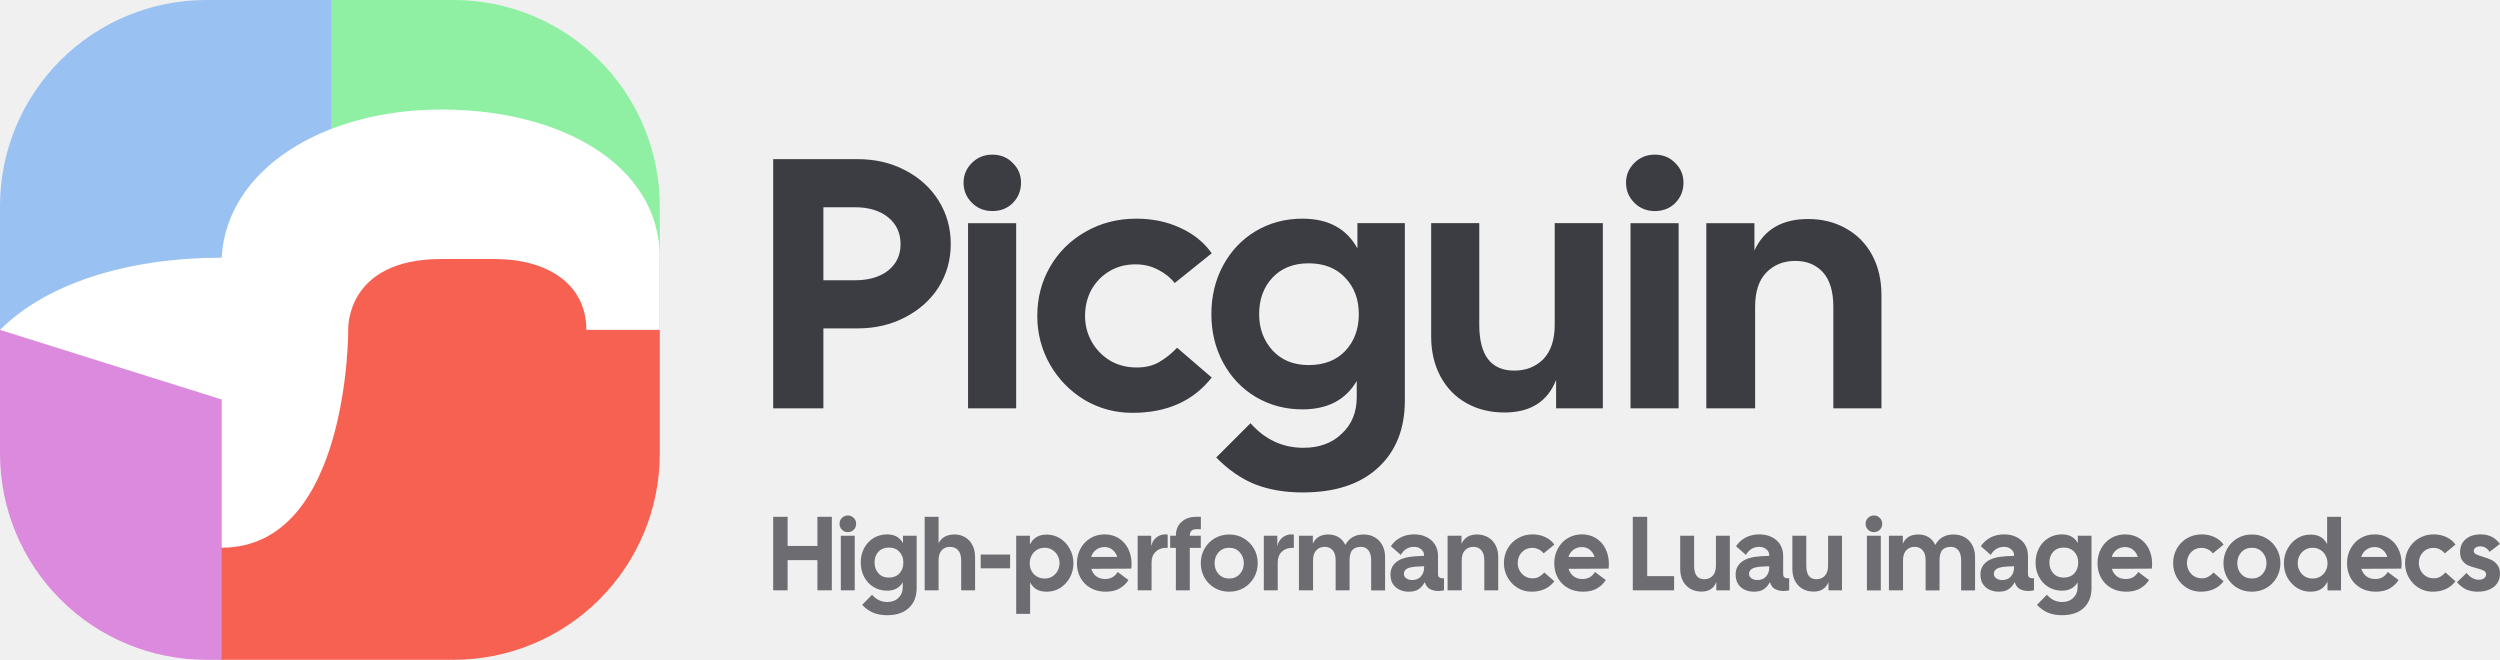
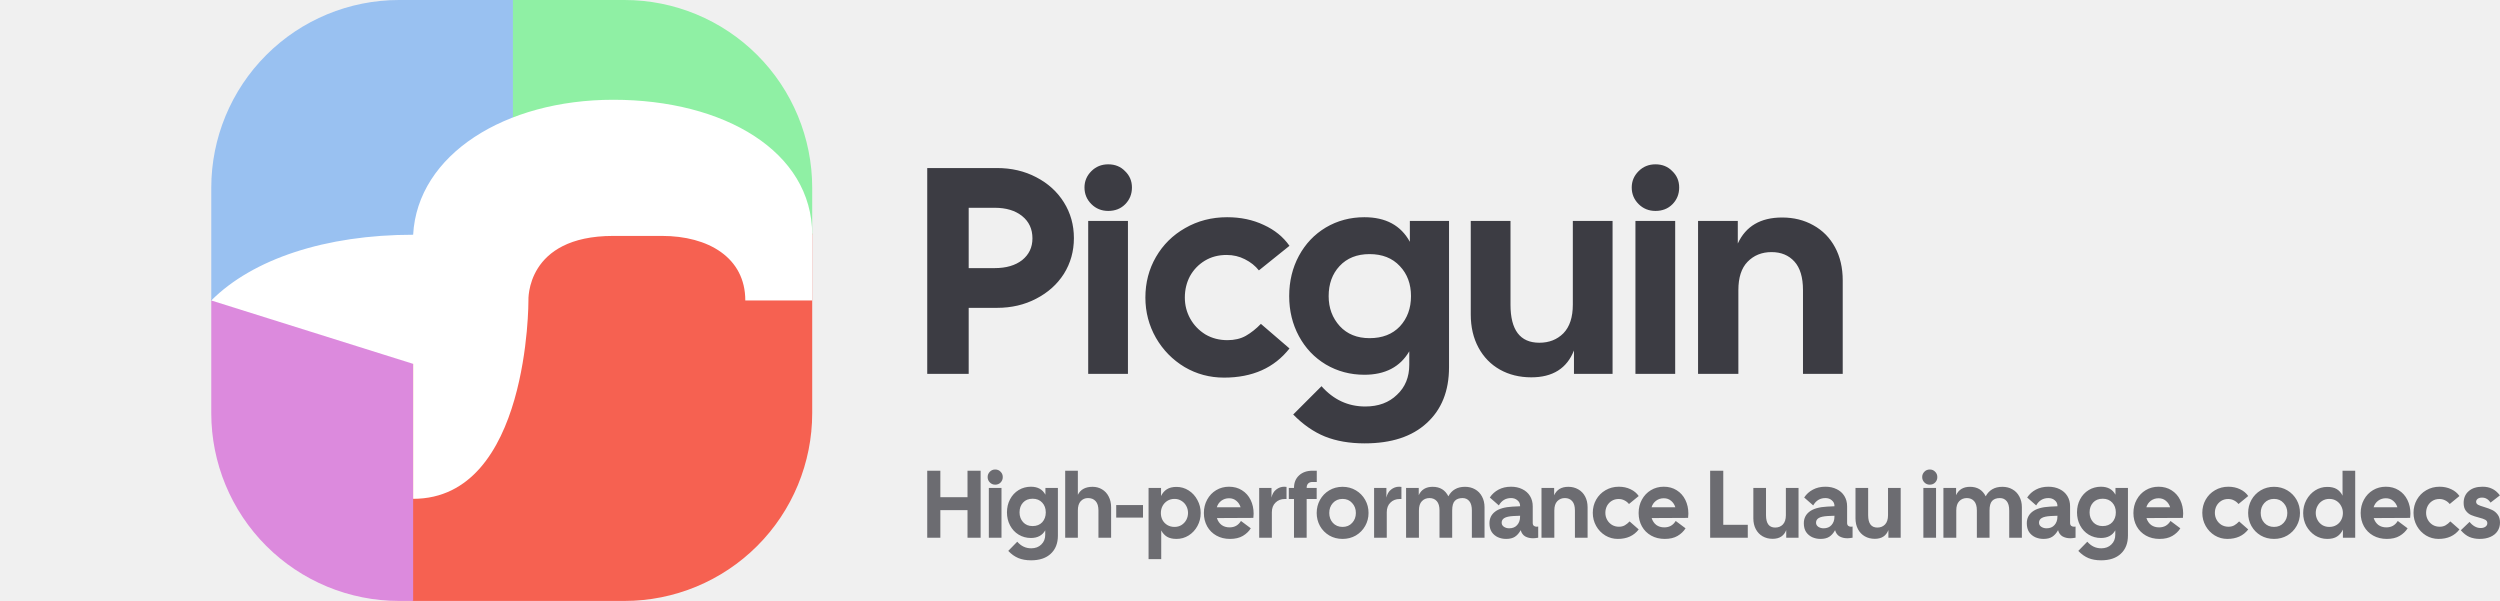
- <svg xmlns="http://www.w3.org/2000/svg" width="1940" height="512" version="1.1" viewBox="0 0 1940 512" xml:space="preserve">
-   <g id="logo" transform="scale(.25)" stroke-miterlimit="2" stroke-width="0">
+ <svg xmlns="http://www.w3.org/2000/svg" width="2130" height="512" version="1.1" viewBox="0 0 2130 512" xml:space="preserve">
+   <g id="logo" transform="matrix(.25 0 0 .25 180 0)" stroke-miterlimit="2" stroke-width="0">
    <g id="channels">
      <path d="m684 796v1252h724c169.74 0 332.53-67.428 452.55-187.45 120.02-120.02 187.45-282.81 187.45-452.55v-612z" fill="#f66151" style="paint-order:markers stroke fill" />
      <path d="m0 1020v388c0 169.74 67.428 332.53 187.45 452.55 120.02 120.02 282.81 187.45 452.55 187.45h48v-1028z" fill="#dc8add" style="paint-order:markers stroke fill" />
      <path d="m1024 0v800h1024v-160c0-169.74-67.428-332.53-187.45-452.55-120.02-120.02-282.81-187.45-452.55-187.45z" fill="#8ff0a4" style="paint-order:markers stroke fill" />
      <path d="m 0,640 v 384 H 1028 V 0 H 640 C 470.26,0 307.47,67.428 187.45,187.45 67.43,307.47 0,470.26 0,640 Z" fill="#99c1f1" style="paint-order:markers stroke fill" />
    </g>
    <path id="icon" d="m1370 340c-368.6 0-667.09 186.39-682 460-298.48 0-546.69 82.692-688 224l688 216v460c396.37 0 392.89-676 392.89-676s-10.426-220 289.11-220h166c157.58 0 284 73.647 284 220h228v-224c0-283.65-299.8-460-678-460z" fill="#fff" style="paint-order:markers stroke fill" />
  </g>
-   <path id="tagline" transform="scale(.98964 1.0105)" d="m606.28 396.88h11.297v22.358h23.378v-22.358h11.297v56.483h-11.297v-23.221h-23.378v23.221h-11.297zm53.031 14.513h10.904v41.97h-10.904zm5.491-2.746q-2.746 0-4.628-1.883t-1.883-4.55q0-2.589 1.883-4.472 1.883-1.883 4.628-1.883 2.824 0 4.628 1.883 1.883 1.804 1.883 4.472 0 2.746-1.883 4.628-1.804 1.804-4.628 1.804zm30.83 63.779q-6.197 0-10.904-1.883-4.628-1.883-8.708-6.041l7.766-7.766q4.942 5.57 12.003 5.57 5.413 0 8.708-3.216 3.373-3.138 3.373-8.237v-3.687q-3.765 6.433-12.316 6.433-5.805 0-10.591-2.824-4.707-2.824-7.374-7.766-2.667-4.942-2.667-10.983 0-6.119 2.667-11.061t7.374-7.766q4.785-2.824 10.591-2.824 8.786 0 12.473 6.747v-5.727h10.747v40.166q0 9.728-6.119 15.298-6.041 5.57-17.023 5.57zm1.334-28.869q5.256 0 8.316-3.216 3.059-3.295 3.059-8.316t-3.059-8.237q-3.059-3.295-8.316-3.295-5.178 0-8.237 3.295-2.981 3.216-2.981 8.237 0 4.864 3.059 8.237 3.059 3.295 8.159 3.295zm28.085-46.677h10.904v20.318q3.452-6.747 12.63-6.747 4.55 0 8.159 2.118 3.687 2.118 5.727 6.041 2.118 3.922 2.118 9.1v25.653h-10.904v-22.985q0-5.256-2.432-7.845-2.353-2.589-6.59-2.589-3.765 0-6.276 2.667-2.432 2.589-2.432 7.766v22.985h-10.904zm43.931 28.948h23.064v10.591h-23.064zm27.849-14.435h10.747v6.825q1.804-3.687 4.942-5.648 3.216-2.04 8.394-2.04 5.648 0 10.434 2.981 4.785 2.981 7.531 8.08 2.824 5.021 2.824 10.983t-2.824 10.983q-2.746 4.942-7.531 7.923-4.785 2.903-10.434 2.903-5.021 0-8.159-1.804-3.138-1.883-5.021-5.335v24.162h-10.904zm22.358 32.87q3.373 0 5.962-1.569 2.667-1.647 4.158-4.315 1.49-2.746 1.49-5.884 0-3.216-1.49-5.884-1.49-2.746-4.158-4.315-2.589-1.647-5.962-1.647-3.53 0-6.197 1.647-2.667 1.647-4.158 4.393-1.412 2.667-1.412 5.884t1.412 5.884q1.49 2.667 4.158 4.236 2.667 1.569 6.197 1.569zm47.775 10.12q-6.668 0-11.767-2.824t-7.923-7.766q-2.824-5.021-2.824-11.218 0-6.276 2.824-11.297 2.824-5.099 7.766-8.002 4.942-2.903 11.061-2.903 6.354 0 11.14 2.981 4.864 2.981 7.453 8.159t2.589 11.532q0 1.804-0.235 3.609l-31.38 0.157q1.255 3.765 4.001 5.805 2.824 2.04 6.904 2.04 3.216 0 5.648-1.334t4.158-4.079l8.473 6.197q-2.432 3.844-6.904 6.433-4.393 2.51-10.983 2.51zm9.1-26.673q-1.02-3.295-3.609-5.413-2.589-2.197-6.354-2.197-3.765 0-6.668 2.118-2.824 2.118-3.844 5.491zm16.004-16.317h10.591v8.159q0.941-4.393 4.001-6.747 3.138-2.432 6.982-2.432 0.706 0 1.961 0.157v10.198h-1.49q-4.864 0-8.002 3.059-3.138 2.981-3.138 8.159v21.417h-10.904zm29.967 0q0-6.59 4.315-10.512 4.393-4.001 11.61-4.001h3.687v9.492h-3.687q-2.432 0-3.766 1.334-1.255 1.255-1.255 3.687h8.629v9.335h-8.629v32.635h-10.904v-32.635h-4.472v-9.335zm41.813 42.99q-6.354 0-11.454-2.903-5.099-2.981-8.002-8.002-2.824-5.021-2.824-10.983t2.824-10.983q2.903-5.099 8.002-8.08 5.099-2.981 11.454-2.981 6.354 0 11.454 2.981 5.099 2.981 8.002 8.002 2.903 5.021 2.903 11.061 0 5.962-2.903 10.983-2.903 5.021-8.002 8.002-5.099 2.903-11.454 2.903zm0-10.12q5.099 0 8.237-3.373 3.216-3.373 3.216-8.394 0-5.021-3.216-8.394-3.138-3.452-8.237-3.452-5.099 0-8.316 3.452-3.138 3.373-3.138 8.394 0 5.021 3.138 8.394 3.216 3.373 8.316 3.373zm27.143-32.87h10.591v8.159q0.941-4.393 4.001-6.747 3.138-2.432 6.982-2.432 0.706 0 1.961 0.157v10.198h-1.491q-4.864 0-8.002 3.059-3.138 2.981-3.138 8.159v21.417h-10.904zm27.535 0h10.904v6.119q3.295-7.06 12.003-7.06 9.414 0 13.493 8.002 2.196-4.001 5.727-5.962 3.53-2.04 8.629-2.04 4.864 0 8.629 2.118 3.844 2.118 5.962 6.041 2.197 3.922 2.197 9.1v25.653h-10.904v-22.985q0-5.256-2.197-7.845t-5.805-2.589q-4.393 0-6.668 2.353-2.275 2.353-2.275 8.08v22.985h-10.904v-22.985q0-5.256-2.353-7.845-2.353-2.589-6.276-2.589-4.001 0-6.59 2.667-2.51 2.589-2.51 7.766v22.985h-11.061zm86.137 42.99q-3.765 0-7.06-1.412-3.295-1.49-5.335-4.393-1.961-2.981-1.961-7.374 0-6.197 4.864-9.806 4.864-3.687 14.984-4.236l6.511-0.314v-0.471q0-2.746-2.275-4.55-2.197-1.883-5.492-1.883-6.904 0-10.512 6.197l-7.766-6.668q2.903-4.315 7.531-6.668 4.628-2.432 10.747-2.432 5.413 0 9.649 2.04 4.315 2.04 6.668 5.805t2.353 8.629v14.042q0 1.726 1.02 2.51 1.02 0.706 2.432 0.706 0.471 0 1.255-0.157v9.414q-2.824 0.471-4.472 0.471-3.844 0-6.747-1.569-2.824-1.647-3.844-5.256-2.118 3.765-5.021 5.57-2.824 1.804-7.531 1.804zm2.589-8.943q4.472 0 6.904-2.746 2.51-2.746 2.51-6.982v-0.863l-5.727 0.235q-5.491 0.314-7.845 1.726-2.275 1.334-2.275 3.922 0 2.118 1.961 3.452 2.04 1.255 4.472 1.255zm27.849-34.047h10.904v6.197q3.295-7.139 12.16-7.139 4.785 0 8.551 2.118 3.844 2.118 5.962 6.041t2.118 9.1v25.653h-10.904v-22.985q0-5.256-2.353-7.845-2.353-2.589-6.276-2.589-4.001 0-6.59 2.667-2.51 2.589-2.51 7.766v22.985h-11.061zm65.74 42.99q-5.884 0-10.826-2.903-4.942-2.981-7.845-8.002-2.903-5.099-2.903-11.061 0-6.119 2.903-11.14 2.903-5.021 8.002-7.923 5.178-2.981 11.532-2.981 5.57 0 10.042 2.118 4.472 2.04 7.06 5.727l-8.394 6.747q-1.49-1.883-3.844-3.059-2.275-1.177-5.021-1.177-3.373 0-5.962 1.569-2.589 1.569-4.079 4.236-1.412 2.667-1.412 5.884 0 3.138 1.49 5.805 1.491 2.667 4.158 4.315 2.667 1.569 6.041 1.569 2.903 0 5.021-1.177 2.197-1.255 4.158-3.295l7.845 6.747q-6.276 8.002-17.965 8.002zm40.401 0q-6.668 0-11.767-2.824-5.099-2.824-7.923-7.766-2.824-5.021-2.824-11.218 0-6.276 2.824-11.297 2.824-5.099 7.766-8.002 4.942-2.903 11.061-2.903 6.354 0 11.14 2.981 4.864 2.981 7.453 8.159t2.589 11.532q0 1.804-0.235 3.609l-31.38 0.157q1.255 3.765 4.001 5.805 2.824 2.04 6.904 2.04 3.216 0 5.648-1.334 2.432-1.334 4.158-4.079l8.473 6.197q-2.432 3.844-6.904 6.433-4.393 2.51-10.983 2.51zm9.1-26.673q-1.02-3.295-3.609-5.413-2.589-2.197-6.354-2.197-3.765 0-6.668 2.118-2.824 2.118-3.844 5.491zm29.968-30.83h11.297v45.579h21.103v10.904h-32.399zm53.816 57.425q-4.864 0-8.629-2.118-3.766-2.118-5.884-6.041t-2.118-9.1v-25.653h10.904v22.985q0 10.434 7.923 10.434 4.001 0 6.59-2.589 2.589-2.667 2.589-7.845v-22.985h10.904v41.97h-10.591v-6.433q-2.903 7.374-11.689 7.374zm41.186 0.078q-3.766 0-7.06-1.412-3.295-1.49-5.335-4.393-1.961-2.981-1.961-7.374 0-6.197 4.864-9.806 4.864-3.687 14.984-4.236l6.511-0.314v-0.471q0-2.746-2.275-4.55-2.196-1.883-5.491-1.883-6.904 0-10.512 6.197l-7.766-6.668q2.903-4.315 7.531-6.668 4.628-2.432 10.748-2.432 5.413 0 9.649 2.04 4.315 2.04 6.668 5.805 2.353 3.765 2.353 8.629v14.042q0 1.726 1.02 2.51 1.02 0.706 2.432 0.706 0.471 0 1.255-0.157v9.414q-2.824 0.471-4.471 0.471-3.844 0-6.747-1.569-2.824-1.647-3.844-5.256-2.118 3.765-5.021 5.57-2.824 1.804-7.531 1.804zm2.589-8.943q4.472 0 6.904-2.746 2.51-2.746 2.51-6.982v-0.863l-5.727 0.235q-5.491 0.314-7.845 1.726-2.275 1.334-2.275 3.922 0 2.118 1.961 3.452 2.04 1.255 4.472 1.255zm44.167 8.865q-4.864 0-8.629-2.118-3.766-2.118-5.884-6.041t-2.118-9.1v-25.653h10.904v22.985q0 10.434 7.923 10.434 4.001 0 6.59-2.589 2.589-2.667 2.589-7.845v-22.985h10.904v41.97h-10.591v-6.433q-2.903 7.374-11.689 7.374zm41.813-42.911h10.904v41.97h-10.904zm5.492-2.746q-2.746 0-4.628-1.883t-1.883-4.55q0-2.589 1.883-4.472 1.883-1.883 4.628-1.883 2.824 0 4.628 1.883 1.883 1.804 1.883 4.472 0 2.746-1.883 4.628-1.804 1.804-4.628 1.804zm11.767 2.746h10.904v6.119q3.295-7.06 12.003-7.06 9.414 0 13.493 8.002 2.197-4.001 5.727-5.962 3.53-2.04 8.629-2.04 4.864 0 8.629 2.118 3.844 2.118 5.962 6.041 2.197 3.922 2.197 9.1v25.653h-10.904v-22.985q0-5.256-2.196-7.845-2.197-2.589-5.805-2.589-4.393 0-6.668 2.353t-2.275 8.08v22.985h-10.904v-22.985q0-5.256-2.353-7.845-2.353-2.589-6.276-2.589-4.001 0-6.59 2.667-2.51 2.589-2.51 7.766v22.985h-11.061zm86.137 42.99q-3.765 0-7.06-1.412-3.295-1.49-5.335-4.393-1.961-2.981-1.961-7.374 0-6.197 4.864-9.806 4.864-3.687 14.984-4.236l6.511-0.314v-0.471q0-2.746-2.275-4.55-2.197-1.883-5.492-1.883-6.904 0-10.512 6.197l-7.766-6.668q2.903-4.315 7.531-6.668 4.628-2.432 10.747-2.432 5.413 0 9.649 2.04 4.315 2.04 6.668 5.805t2.353 8.629v14.042q0 1.726 1.02 2.51 1.02 0.706 2.432 0.706 0.471 0 1.255-0.157v9.414q-2.824 0.471-4.472 0.471-3.844 0-6.747-1.569-2.824-1.647-3.844-5.256-2.118 3.765-5.021 5.57-2.824 1.804-7.531 1.804zm2.589-8.943q4.472 0 6.904-2.746 2.51-2.746 2.51-6.982v-0.863l-5.727 0.235q-5.491 0.314-7.845 1.726-2.275 1.334-2.275 3.922 0 2.118 1.961 3.452 2.04 1.255 4.472 1.255zm46.991 26.986q-6.197 0-10.904-1.883-4.628-1.883-8.708-6.041l7.766-7.766q4.942 5.57 12.003 5.57 5.413 0 8.708-3.216 3.373-3.138 3.373-8.237v-3.687q-3.766 6.433-12.316 6.433-5.805 0-10.591-2.824-4.707-2.824-7.374-7.766-2.667-4.942-2.667-10.983 0-6.119 2.667-11.061 2.667-4.942 7.374-7.766 4.785-2.824 10.591-2.824 8.786 0 12.473 6.747v-5.727h10.748v40.166q0 9.728-6.119 15.298-6.041 5.57-17.023 5.57zm1.334-28.869q5.256 0 8.316-3.216 3.059-3.295 3.059-8.316t-3.059-8.237q-3.059-3.295-8.316-3.295-5.178 0-8.237 3.295-2.981 3.216-2.981 8.237 0 4.864 3.059 8.237 3.059 3.295 8.159 3.295zm49.03 10.826q-6.668 0-11.767-2.824-5.099-2.824-7.923-7.766-2.824-5.021-2.824-11.218 0-6.276 2.824-11.297 2.824-5.099 7.766-8.002 4.942-2.903 11.061-2.903 6.354 0 11.14 2.981 4.864 2.981 7.453 8.159t2.589 11.532q0 1.804-0.235 3.609l-31.38 0.157q1.255 3.765 4.001 5.805 2.824 2.04 6.904 2.04 3.216 0 5.648-1.334t4.158-4.079l8.473 6.197q-2.432 3.844-6.904 6.433-4.393 2.51-10.983 2.51zm9.1-26.673q-1.02-3.295-3.609-5.413-2.589-2.197-6.354-2.197-3.765 0-6.668 2.118-2.824 2.118-3.844 5.491zm49.266 26.673q-5.884 0-10.826-2.903-4.942-2.981-7.845-8.002-2.903-5.099-2.903-11.061 0-6.119 2.903-11.14 2.903-5.021 8.002-7.923 5.178-2.981 11.532-2.981 5.57 0 10.042 2.118 4.472 2.04 7.06 5.727l-8.394 6.747q-1.49-1.883-3.844-3.059-2.275-1.177-5.021-1.177-3.373 0-5.962 1.569-2.589 1.569-4.079 4.236-1.412 2.667-1.412 5.884 0 3.138 1.49 5.805 1.491 2.667 4.158 4.315 2.667 1.569 6.041 1.569 2.903 0 5.021-1.177 2.197-1.255 4.158-3.295l7.845 6.747q-6.276 8.002-17.965 8.002zm40.166 0q-6.354 0-11.454-2.903-5.099-2.981-8.002-8.002-2.824-5.021-2.824-10.983t2.824-10.983q2.903-5.099 8.002-8.08 5.099-2.981 11.454-2.981 6.354 0 11.454 2.981 5.099 2.981 8.002 8.002 2.903 5.021 2.903 11.061 0 5.962-2.903 10.983-2.903 5.021-8.002 8.002-5.099 2.903-11.454 2.903zm0-10.12q5.099 0 8.237-3.373 3.216-3.373 3.216-8.394 0-5.021-3.216-8.394-3.138-3.452-8.237-3.452t-8.316 3.452q-3.138 3.373-3.138 8.394 0 5.021 3.138 8.394 3.216 3.373 8.316 3.373zm45.814 10.12q-5.648 0-10.434-2.903-4.707-2.981-7.531-7.923-2.746-5.021-2.746-10.983t2.746-10.983q2.824-5.099 7.531-8.08 4.785-2.981 10.434-2.981 5.099 0 8.237 1.883 3.138 1.883 4.942 5.491v-21.024h10.904v56.483h-10.591v-6.825q-1.804 3.765-5.021 5.805-3.138 2.04-8.472 2.04zm1.726-10.12q3.53 0 6.197-1.569 2.667-1.569 4.079-4.236 1.491-2.667 1.491-5.884t-1.491-5.884q-1.412-2.746-4.079-4.393-2.667-1.647-6.197-1.647-3.373 0-6.04 1.647-2.589 1.569-4.079 4.315-1.491 2.667-1.491 5.884 0 3.138 1.491 5.884 1.49 2.667 4.079 4.315 2.667 1.569 6.04 1.569zm49.58 10.12q-6.668 0-11.767-2.824t-7.923-7.766q-2.824-5.021-2.824-11.218 0-6.276 2.824-11.297 2.824-5.099 7.766-8.002 4.942-2.903 11.061-2.903 6.354 0 11.14 2.981 4.864 2.981 7.453 8.159 2.589 5.178 2.589 11.532 0 1.804-0.235 3.609l-31.38 0.157q1.255 3.765 4.001 5.805 2.824 2.04 6.904 2.04 3.216 0 5.648-1.334t4.158-4.079l8.472 6.197q-2.432 3.844-6.904 6.433-4.393 2.51-10.983 2.51zm9.1-26.673q-1.02-3.295-3.609-5.413-2.589-2.197-6.354-2.197-3.766 0-6.668 2.118-2.824 2.118-3.844 5.491zm35.459 26.673q-5.884 0-10.826-2.903-4.942-2.981-7.845-8.002-2.903-5.099-2.903-11.061 0-6.119 2.903-11.14 2.903-5.021 8.002-7.923 5.178-2.981 11.532-2.981 5.57 0 10.041 2.118 4.472 2.04 7.06 5.727l-8.394 6.747q-1.49-1.883-3.844-3.059-2.275-1.177-5.021-1.177-3.373 0-5.962 1.569-2.589 1.569-4.079 4.236-1.412 2.667-1.412 5.884 0 3.138 1.49 5.805 1.49 2.667 4.158 4.315 2.667 1.569 6.04 1.569 2.903 0 5.021-1.177 2.196-1.255 4.158-3.295l7.845 6.747q-6.276 8.002-17.965 8.002zm35.38 0q-4.864 0-8.865-1.647-3.922-1.726-7.374-5.648l7.531-7.06q2.04 2.51 4.471 3.844 2.432 1.334 5.021 1.334t4.158-1.098q1.647-1.177 1.647-2.981 0-1.961-1.804-2.903-1.726-0.941-5.57-1.883-4.001-1.02-6.668-2.118-2.589-1.177-4.471-3.609-1.883-2.432-1.883-6.59 0-6.197 4.315-9.885 4.315-3.765 11.924-3.765 4.785 0 8.316 1.726 3.609 1.647 6.668 5.57l-8.08 6.119q-1.49-2.275-3.295-3.216-1.726-1.02-4.001-1.02-2.353 0-3.765 1.02-1.334 1.02-1.334 2.51 0 1.569 1.647 2.51 1.647 0.863 5.256 1.883 4.236 1.255 6.904 2.51 2.746 1.255 4.707 3.844 2.04 2.589 2.04 6.747 0 4.079-2.118 7.217-2.118 3.138-6.119 4.864-3.922 1.726-9.257 1.726z" direction="rtl" fill="#3c3c43" fill-opacity=".733" stroke-miterlimit="2" stroke-width="0" style="font-feature-settings:'ss03';paint-order:markers stroke fill" aria-label="High-performance Luau image codecs" />
-   <path id="title" d="m600 123.49h65.534q20.412 0 36.796 8.595 16.652 8.595 26.052 23.635t9.4 33.573-9.4 33.573q-9.4 14.772-26.052 23.367-16.384 8.595-36.796 8.595h-26.59v62.042h-38.944zm63.385 94.004q16.115 0 25.784-7.52 9.669-7.789 9.669-20.412 0-13.161-9.669-20.949t-25.784-7.789h-24.441v56.671zm87.826-44.316h37.333v143.69h-37.333zm18.801-9.4q-9.4 0-15.846-6.446-6.446-6.446-6.446-15.578 0-8.863 6.446-15.309 6.446-6.446 15.846-6.446 9.669 0 15.846 6.446 6.446 6.177 6.446 15.309 0 9.4-6.446 15.846-6.177 6.177-15.846 6.177zm108.78 156.58q-20.144 0-37.064-9.938-16.921-10.206-26.858-27.395-9.938-17.458-9.938-37.87 0-20.949 9.938-38.139 9.938-17.189 27.395-27.127 17.726-10.206 39.482-10.206 19.069 0 34.378 7.252 15.309 6.983 24.172 19.606l-28.738 23.098q-5.103-6.446-13.161-10.475-7.789-4.029-17.189-4.029-11.549 0-20.412 5.372t-13.966 14.503q-4.835 9.132-4.835 20.144 0 10.743 5.103 19.875 5.103 9.132 14.235 14.772 9.132 5.372 20.681 5.372 9.938 0 17.189-4.029 7.52-4.297 14.235-11.28l26.858 23.098q-21.487 27.395-61.505 27.395zm132.14 61.774q-21.218 0-37.333-6.446-15.846-6.446-29.813-20.681l26.59-26.59q16.921 19.069 41.093 19.069 18.532 0 29.813-11.012 11.549-10.743 11.549-28.201v-12.623q-12.892 22.024-42.167 22.024-19.875 0-36.259-9.669-16.115-9.669-25.247-26.59-9.132-16.921-9.132-37.601 0-20.949 9.132-37.87 9.132-16.921 25.247-26.59 16.384-9.669 36.259-9.669 30.081 0 42.704 23.098v-19.606h36.796v137.51q0 33.304-20.949 52.373-20.681 19.069-58.282 19.069zm4.566-98.838q17.995 0 28.47-11.012 10.475-11.28 10.475-28.47t-10.475-28.201q-10.475-11.28-28.47-11.28-17.726 0-28.201 11.28-10.206 11.012-10.206 28.201 0 16.652 10.475 28.201 10.475 11.28 27.933 11.28zm152.02 36.796q-16.652 0-29.544-7.252-12.892-7.252-20.144-20.681t-7.252-31.156v-87.826h37.333v78.695q0 35.721 27.127 35.721 13.698 0 22.561-8.863 8.863-9.132 8.863-26.858v-78.695h37.333v143.69h-36.258v-22.024q-9.938 25.247-40.019 25.247zm97.764-146.91h37.333v143.69h-37.333zm18.801-9.4q-9.4 0-15.846-6.446-6.446-6.446-6.446-15.578 0-8.863 6.446-15.309 6.446-6.446 15.846-6.446 9.669 0 15.846 6.446 6.446 6.177 6.446 15.309 0 9.4-6.446 15.846-6.177 6.177-15.846 6.177zm40.019 9.4h37.333v21.218q11.28-24.441 41.63-24.441 16.384 0 29.276 7.252 13.16 7.252 20.412 20.681t7.252 31.156v87.826h-37.333v-78.695q0-17.995-8.057-26.858-8.057-8.863-21.487-8.863-13.698 0-22.561 9.132-8.595 8.863-8.595 26.59v78.695h-37.87z" direction="rtl" fill="#3c3c43" stroke-miterlimit="2" stroke-width="0" style="font-feature-settings:'ss03';paint-order:markers stroke fill" aria-label="Picguin" />
+   <path id="tagline" transform="scale(.98964 1.0105)" d="m798.27 396.88h11.297v22.358h23.378v-22.358h11.297v56.483h-11.297v-23.221h-23.378v23.221h-11.297zm53.031 14.513h10.904v41.97h-10.904zm5.491-2.746q-2.746 0-4.628-1.883t-1.883-4.55q0-2.589 1.883-4.472 1.883-1.883 4.628-1.883 2.824 0 4.628 1.883 1.883 1.804 1.883 4.472 0 2.746-1.883 4.628-1.804 1.804-4.628 1.804zm30.83 63.779q-6.197 0-10.904-1.883-4.628-1.883-8.708-6.041l7.766-7.766q4.942 5.57 12.003 5.57 5.413 0 8.708-3.216 3.373-3.138 3.373-8.237v-3.687q-3.765 6.433-12.316 6.433-5.805 0-10.591-2.824-4.707-2.824-7.374-7.766-2.667-4.942-2.667-10.983 0-6.119 2.667-11.061t7.374-7.766q4.785-2.824 10.591-2.824 8.786 0 12.473 6.747v-5.727h10.747v40.166q0 9.728-6.119 15.298-6.041 5.57-17.023 5.57zm1.334-28.869q5.256 0 8.316-3.216 3.059-3.295 3.059-8.316t-3.059-8.237q-3.059-3.295-8.316-3.295-5.178 0-8.237 3.295-2.981 3.216-2.981 8.237 0 4.864 3.059 8.237 3.059 3.295 8.159 3.295zm28.085-46.677h10.904v20.318q3.452-6.747 12.63-6.747 4.55 0 8.159 2.118 3.687 2.118 5.727 6.041 2.118 3.922 2.118 9.1v25.653h-10.904v-22.985q0-5.256-2.432-7.845-2.353-2.589-6.59-2.589-3.765 0-6.276 2.667-2.432 2.589-2.432 7.766v22.985h-10.904zm43.931 28.948h23.064v10.591h-23.064zm27.849-14.435h10.747v6.825q1.804-3.687 4.942-5.648 3.216-2.04 8.394-2.04 5.648 0 10.434 2.981 4.785 2.981 7.531 8.08 2.824 5.021 2.824 10.983t-2.824 10.983q-2.746 4.942-7.531 7.923-4.785 2.903-10.434 2.903-5.021 0-8.159-1.804-3.138-1.883-5.021-5.335v24.162h-10.904zm22.358 32.87q3.373 0 5.962-1.569 2.667-1.647 4.158-4.315 1.49-2.746 1.49-5.884 0-3.216-1.49-5.884-1.491-2.746-4.158-4.315-2.589-1.647-5.962-1.647-3.53 0-6.197 1.647-2.667 1.647-4.158 4.393-1.412 2.667-1.412 5.884t1.412 5.884q1.49 2.667 4.158 4.236 2.667 1.569 6.197 1.569zm47.775 10.12q-6.668 0-11.767-2.824t-7.923-7.766q-2.824-5.021-2.824-11.218 0-6.276 2.824-11.297 2.824-5.099 7.766-8.002 4.942-2.903 11.061-2.903 6.354 0 11.14 2.981 4.864 2.981 7.453 8.159t2.589 11.532q0 1.804-0.235 3.609l-31.38 0.157q1.255 3.765 4.001 5.805 2.824 2.04 6.904 2.04 3.216 0 5.648-1.334t4.158-4.079l8.472 6.197q-2.432 3.844-6.904 6.433-4.393 2.51-10.983 2.51zm9.1-26.673q-1.02-3.295-3.609-5.413-2.589-2.197-6.354-2.197-3.766 0-6.668 2.118-2.824 2.118-3.844 5.491zm16.004-16.317h10.59v8.159q0.941-4.393 4.001-6.747 3.138-2.432 6.982-2.432 0.706 0 1.961 0.157v10.198h-1.49q-4.864 0-8.002 3.059-3.138 2.981-3.138 8.159v21.417h-10.904zm29.967 0q0-6.59 4.315-10.512 4.393-4.001 11.61-4.001h3.687v9.492h-3.687q-2.432 0-3.765 1.334-1.255 1.255-1.255 3.687h8.629v9.335h-8.629v32.635h-10.904v-32.635h-4.472v-9.335zm41.813 42.99q-6.354 0-11.454-2.903-5.099-2.981-8.002-8.002-2.824-5.021-2.824-10.983t2.824-10.983q2.903-5.099 8.002-8.08 5.099-2.981 11.454-2.981 6.354 0 11.454 2.981 5.099 2.981 8.002 8.002 2.903 5.021 2.903 11.061 0 5.962-2.903 10.983-2.903 5.021-8.002 8.002-5.099 2.903-11.454 2.903zm0-10.12q5.099 0 8.237-3.373 3.216-3.373 3.216-8.394 0-5.021-3.216-8.394-3.138-3.452-8.237-3.452-5.099 0-8.316 3.452-3.138 3.373-3.138 8.394 0 5.021 3.138 8.394 3.216 3.373 8.316 3.373zm27.143-32.87h10.591v8.159q0.941-4.393 4.001-6.747 3.138-2.432 6.982-2.432 0.706 0 1.961 0.157v10.198h-1.49q-4.864 0-8.002 3.059-3.138 2.981-3.138 8.159v21.417h-10.904zm27.536 0h10.904v6.119q3.295-7.06 12.003-7.06 9.414 0 13.493 8.002 2.197-4.001 5.727-5.962 3.53-2.04 8.629-2.04 4.864 0 8.629 2.118 3.844 2.118 5.962 6.041 2.197 3.922 2.197 9.1v25.653h-10.904v-22.985q0-5.256-2.197-7.845-2.196-2.589-5.805-2.589-4.393 0-6.668 2.353t-2.275 8.08v22.985h-10.904v-22.985q0-5.256-2.353-7.845-2.353-2.589-6.276-2.589-4.001 0-6.59 2.667-2.51 2.589-2.51 7.766v22.985h-11.061zm86.137 42.99q-3.765 0-7.06-1.412-3.295-1.49-5.335-4.393-1.961-2.981-1.961-7.374 0-6.197 4.864-9.806 4.864-3.687 14.984-4.236l6.511-0.314v-0.471q0-2.746-2.275-4.55-2.197-1.883-5.491-1.883-6.904 0-10.512 6.197l-7.766-6.668q2.903-4.315 7.531-6.668 4.628-2.432 10.748-2.432 5.413 0 9.649 2.04 4.315 2.04 6.668 5.805 2.353 3.765 2.353 8.629v14.042q0 1.726 1.02 2.51 1.02 0.706 2.432 0.706 0.471 0 1.255-0.157v9.414q-2.824 0.471-4.472 0.471-3.844 0-6.747-1.569-2.824-1.647-3.844-5.256-2.118 3.765-5.021 5.57-2.824 1.804-7.531 1.804zm2.589-8.943q4.472 0 6.904-2.746 2.51-2.746 2.51-6.982v-0.863l-5.727 0.235q-5.491 0.314-7.845 1.726-2.275 1.334-2.275 3.922 0 2.118 1.961 3.452 2.04 1.255 4.471 1.255zm27.849-34.047h10.904v6.197q3.295-7.139 12.16-7.139 4.785 0 8.551 2.118 3.844 2.118 5.962 6.041t2.118 9.1v25.653h-10.904v-22.985q0-5.256-2.353-7.845t-6.276-2.589q-4.001 0-6.59 2.667-2.51 2.589-2.51 7.766v22.985h-11.061zm65.74 42.99q-5.884 0-10.826-2.903-4.942-2.981-7.845-8.002-2.903-5.099-2.903-11.061 0-6.119 2.903-11.14 2.903-5.021 8.002-7.923 5.178-2.981 11.532-2.981 5.57 0 10.041 2.118 4.472 2.04 7.06 5.727l-8.394 6.747q-1.491-1.883-3.844-3.059-2.275-1.177-5.021-1.177-3.373 0-5.962 1.569-2.589 1.569-4.079 4.236-1.412 2.667-1.412 5.884 0 3.138 1.491 5.805 1.49 2.667 4.158 4.315 2.667 1.569 6.04 1.569 2.903 0 5.021-1.177 2.197-1.255 4.158-3.295l7.845 6.747q-6.276 8.002-17.965 8.002zm40.401 0q-6.668 0-11.767-2.824t-7.923-7.766q-2.824-5.021-2.824-11.218 0-6.276 2.824-11.297 2.824-5.099 7.766-8.002 4.942-2.903 11.061-2.903 6.354 0 11.14 2.981 4.864 2.981 7.453 8.159t2.589 11.532q0 1.804-0.235 3.609l-31.38 0.157q1.255 3.765 4.001 5.805 2.824 2.04 6.904 2.04 3.216 0 5.648-1.334t4.158-4.079l8.472 6.197q-2.432 3.844-6.904 6.433-4.393 2.51-10.983 2.51zm9.1-26.673q-1.02-3.295-3.609-5.413-2.589-2.197-6.354-2.197-3.766 0-6.668 2.118-2.824 2.118-3.844 5.491zm29.968-30.83h11.297v45.579h21.103v10.904h-32.399zm53.816 57.425q-4.864 0-8.629-2.118-3.766-2.118-5.884-6.041t-2.118-9.1v-25.653h10.904v22.985q0 10.434 7.923 10.434 4.001 0 6.59-2.589 2.589-2.667 2.589-7.845v-22.985h10.904v41.97h-10.591v-6.433q-2.903 7.374-11.689 7.374zm41.186 0.078q-3.765 0-7.06-1.412-3.295-1.49-5.335-4.393-1.961-2.981-1.961-7.374 0-6.197 4.864-9.806 4.864-3.687 14.984-4.236l6.511-0.314v-0.471q0-2.746-2.275-4.55-2.196-1.883-5.491-1.883-6.904 0-10.512 6.197l-7.766-6.668q2.903-4.315 7.531-6.668 4.628-2.432 10.748-2.432 5.413 0 9.649 2.04 4.315 2.04 6.668 5.805 2.353 3.765 2.353 8.629v14.042q0 1.726 1.02 2.51 1.02 0.706 2.432 0.706 0.471 0 1.255-0.157v9.414q-2.824 0.471-4.472 0.471-3.844 0-6.747-1.569-2.824-1.647-3.844-5.256-2.118 3.765-5.021 5.57-2.824 1.804-7.531 1.804zm2.589-8.943q4.472 0 6.904-2.746 2.51-2.746 2.51-6.982v-0.863l-5.727 0.235q-5.491 0.314-7.845 1.726-2.275 1.334-2.275 3.922 0 2.118 1.961 3.452 2.04 1.255 4.472 1.255zm44.167 8.865q-4.864 0-8.629-2.118-3.766-2.118-5.884-6.041t-2.118-9.1v-25.653h10.904v22.985q0 10.434 7.923 10.434 4.001 0 6.59-2.589 2.589-2.667 2.589-7.845v-22.985h10.904v41.97h-10.591v-6.433q-2.903 7.374-11.689 7.374zm41.813-42.911h10.904v41.97h-10.904zm5.491-2.746q-2.746 0-4.628-1.883t-1.883-4.55q0-2.589 1.883-4.472 1.883-1.883 4.628-1.883 2.824 0 4.628 1.883 1.883 1.804 1.883 4.472 0 2.746-1.883 4.628-1.804 1.804-4.628 1.804zm11.767 2.746h10.904v6.119q3.295-7.06 12.003-7.06 9.414 0 13.493 8.002 2.196-4.001 5.727-5.962 3.53-2.04 8.629-2.04 4.864 0 8.629 2.118 3.844 2.118 5.962 6.041 2.196 3.922 2.196 9.1v25.653h-10.904v-22.985q0-5.256-2.197-7.845t-5.805-2.589q-4.393 0-6.668 2.353t-2.275 8.08v22.985h-10.904v-22.985q0-5.256-2.353-7.845-2.353-2.589-6.276-2.589-4.001 0-6.59 2.667-2.51 2.589-2.51 7.766v22.985h-11.061zm86.137 42.99q-3.765 0-7.06-1.412-3.295-1.49-5.335-4.393-1.961-2.981-1.961-7.374 0-6.197 4.864-9.806 4.864-3.687 14.984-4.236l6.511-0.314v-0.471q0-2.746-2.275-4.55-2.197-1.883-5.491-1.883-6.904 0-10.512 6.197l-7.766-6.668q2.903-4.315 7.531-6.668 4.628-2.432 10.748-2.432 5.413 0 9.649 2.04 4.315 2.04 6.668 5.805 2.353 3.765 2.353 8.629v14.042q0 1.726 1.02 2.51 1.02 0.706 2.432 0.706 0.471 0 1.255-0.157v9.414q-2.824 0.471-4.472 0.471-3.844 0-6.747-1.569-2.824-1.647-3.844-5.256-2.118 3.765-5.021 5.57-2.824 1.804-7.531 1.804zm2.589-8.943q4.472 0 6.904-2.746 2.51-2.746 2.51-6.982v-0.863l-5.727 0.235q-5.491 0.314-7.845 1.726-2.275 1.334-2.275 3.922 0 2.118 1.961 3.452 2.04 1.255 4.471 1.255zm46.991 26.986q-6.197 0-10.904-1.883-4.628-1.883-8.708-6.041l7.766-7.766q4.942 5.57 12.003 5.57 5.413 0 8.708-3.216 3.373-3.138 3.373-8.237v-3.687q-3.765 6.433-12.316 6.433-5.805 0-10.591-2.824-4.707-2.824-7.374-7.766-2.667-4.942-2.667-10.983 0-6.119 2.667-11.061 2.667-4.942 7.374-7.766 4.785-2.824 10.591-2.824 8.786 0 12.473 6.747v-5.727h10.748v40.166q0 9.728-6.119 15.298-6.041 5.57-17.023 5.57zm1.334-28.869q5.256 0 8.316-3.216 3.059-3.295 3.059-8.316t-3.059-8.237q-3.059-3.295-8.316-3.295-5.178 0-8.237 3.295-2.981 3.216-2.981 8.237 0 4.864 3.059 8.237 3.059 3.295 8.159 3.295zm49.03 10.826q-6.668 0-11.767-2.824-5.099-2.824-7.923-7.766-2.824-5.021-2.824-11.218 0-6.276 2.824-11.297 2.824-5.099 7.766-8.002 4.942-2.903 11.061-2.903 6.354 0 11.14 2.981 4.864 2.981 7.453 8.159t2.589 11.532q0 1.804-0.235 3.609l-31.38 0.157q1.255 3.765 4.001 5.805 2.824 2.04 6.904 2.04 3.216 0 5.648-1.334 2.432-1.334 4.158-4.079l8.473 6.197q-2.432 3.844-6.904 6.433-4.393 2.51-10.983 2.51zm9.1-26.673q-1.02-3.295-3.609-5.413-2.589-2.197-6.354-2.197-3.765 0-6.668 2.118-2.824 2.118-3.844 5.491zm49.266 26.673q-5.884 0-10.826-2.903-4.942-2.981-7.845-8.002-2.903-5.099-2.903-11.061 0-6.119 2.903-11.14 2.903-5.021 8.002-7.923 5.178-2.981 11.532-2.981 5.57 0 10.041 2.118 4.472 2.04 7.06 5.727l-8.394 6.747q-1.491-1.883-3.844-3.059-2.275-1.177-5.021-1.177-3.373 0-5.962 1.569-2.589 1.569-4.079 4.236-1.412 2.667-1.412 5.884 0 3.138 1.491 5.805 1.49 2.667 4.158 4.315 2.667 1.569 6.04 1.569 2.903 0 5.021-1.177 2.197-1.255 4.158-3.295l7.845 6.747q-6.276 8.002-17.965 8.002zm40.166 0q-6.354 0-11.454-2.903-5.099-2.981-8.002-8.002-2.824-5.021-2.824-10.983t2.824-10.983q2.903-5.099 8.002-8.08 5.099-2.981 11.454-2.981 6.354 0 11.454 2.981 5.099 2.981 8.002 8.002 2.903 5.021 2.903 11.061 0 5.962-2.903 10.983-2.903 5.021-8.002 8.002-5.099 2.903-11.454 2.903zm0-10.12q5.099 0 8.237-3.373 3.216-3.373 3.216-8.394 0-5.021-3.216-8.394-3.138-3.452-8.237-3.452-5.099 0-8.316 3.452-3.138 3.373-3.138 8.394 0 5.021 3.138 8.394 3.216 3.373 8.316 3.373zm45.814 10.12q-5.648 0-10.434-2.903-4.707-2.981-7.531-7.923-2.746-5.021-2.746-10.983t2.746-10.983q2.824-5.099 7.531-8.08 4.785-2.981 10.434-2.981 5.099 0 8.237 1.883 3.138 1.883 4.942 5.491v-21.024h10.904v56.483h-10.591v-6.825q-1.804 3.765-5.021 5.805-3.138 2.04-8.473 2.04zm1.726-10.12q3.53 0 6.197-1.569 2.667-1.569 4.079-4.236 1.49-2.667 1.49-5.884t-1.49-5.884q-1.412-2.746-4.079-4.393-2.667-1.647-6.197-1.647-3.373 0-6.041 1.647-2.589 1.569-4.079 4.315-1.49 2.667-1.49 5.884 0 3.138 1.49 5.884 1.49 2.667 4.079 4.315 2.667 1.569 6.041 1.569zm49.58 10.12q-6.668 0-11.767-2.824-5.099-2.824-7.923-7.766-2.824-5.021-2.824-11.218 0-6.276 2.824-11.297 2.824-5.099 7.766-8.002 4.942-2.903 11.061-2.903 6.354 0 11.14 2.981 4.864 2.981 7.453 8.159t2.589 11.532q0 1.804-0.235 3.609l-31.38 0.157q1.255 3.765 4.001 5.805 2.824 2.04 6.904 2.04 3.216 0 5.648-1.334t4.158-4.079l8.473 6.197q-2.432 3.844-6.904 6.433-4.393 2.51-10.983 2.51zm9.1-26.673q-1.02-3.295-3.609-5.413-2.589-2.197-6.354-2.197-3.765 0-6.668 2.118-2.824 2.118-3.844 5.491zm35.459 26.673q-5.884 0-10.826-2.903-4.942-2.981-7.845-8.002-2.903-5.099-2.903-11.061 0-6.119 2.903-11.14 2.903-5.021 8.002-7.923 5.178-2.981 11.532-2.981 5.57 0 10.042 2.118 4.471 2.04 7.06 5.727l-8.394 6.747q-1.49-1.883-3.844-3.059-2.275-1.177-5.021-1.177-3.373 0-5.962 1.569-2.589 1.569-4.079 4.236-1.412 2.667-1.412 5.884 0 3.138 1.49 5.805 1.491 2.667 4.158 4.315 2.667 1.569 6.041 1.569 2.903 0 5.021-1.177 2.197-1.255 4.158-3.295l7.845 6.747q-6.276 8.002-17.965 8.002zm35.38 0q-4.864 0-8.865-1.647-3.922-1.726-7.374-5.648l7.531-7.06q2.04 2.51 4.472 3.844t5.021 1.334 4.158-1.098q1.647-1.177 1.647-2.981 0-1.961-1.804-2.903-1.726-0.941-5.57-1.883-4.001-1.02-6.668-2.118-2.589-1.177-4.472-3.609t-1.883-6.59q0-6.197 4.315-9.885 4.315-3.765 11.924-3.765 4.785 0 8.316 1.726 3.609 1.647 6.668 5.57l-8.08 6.119q-1.49-2.275-3.295-3.216-1.726-1.02-4.001-1.02-2.353 0-3.766 1.02-1.334 1.02-1.334 2.51 0 1.569 1.647 2.51 1.647 0.863 5.256 1.883 4.236 1.255 6.904 2.51 2.746 1.255 4.707 3.844 2.04 2.589 2.04 6.747 0 4.079-2.118 7.217t-6.119 4.864q-3.922 1.726-9.257 1.726z" direction="rtl" fill="#3c3c43" fill-opacity=".733" stroke-miterlimit="2" stroke-width="0" style="font-feature-settings:'ss03';paint-order:markers stroke fill" aria-label="High-performance Luau image codecs" />
+   <path id="title" d="m790 143.17h59.438q18.513 0 33.373 7.795 15.103 7.795 23.629 21.437 8.526 13.641 8.526 30.45 0 16.808-8.526 30.45-8.526 13.398-23.629 21.193-14.859 7.795-33.373 7.795h-24.116v56.271h-35.322zm57.489 85.259q14.616 0 23.385-6.821 8.77-7.064 8.77-18.513 0-11.936-8.77-19.001t-23.385-7.064h-22.167v51.399zm79.657-40.194h33.86v130.32h-33.86zm17.052-8.526q-8.526 0-14.372-5.846-5.846-5.846-5.846-14.129 0-8.039 5.846-13.885 5.846-5.846 14.372-5.846 8.77 0 14.372 5.846 5.846 5.603 5.846 13.885 0 8.526-5.846 14.372-5.603 5.603-14.372 5.603zm98.657 142.02q-18.27 0-33.616-9.013-15.347-9.257-24.36-24.847-9.013-15.834-9.013-34.347 0-19.001 9.013-34.591 9.013-15.59 24.847-24.603 16.078-9.257 35.809-9.257 17.296 0 31.18 6.577 13.885 6.334 21.924 17.783l-26.065 20.949q-4.628-5.846-11.936-9.5-7.064-3.654-15.59-3.654-10.475 0-18.513 4.872-8.039 4.872-12.667 13.154-4.385 8.282-4.385 18.27 0 9.744 4.628 18.026 4.628 8.282 12.911 13.398 8.282 4.872 18.757 4.872 9.013 0 15.59-3.654 6.821-3.898 12.911-10.231l24.36 20.949q-19.488 24.847-55.784 24.847zm119.85 56.028q-19.244 0-33.86-5.846-14.372-5.846-27.039-18.757l24.116-24.116q15.347 17.295 37.27 17.295 16.808 0 27.039-9.988 10.475-9.744 10.475-25.578v-11.449q-11.693 19.975-38.245 19.975-18.026 0-32.886-8.77-14.616-8.77-22.898-24.116-8.282-15.347-8.282-34.104 0-19.001 8.282-34.347 8.282-15.347 22.898-24.116 14.86-8.77 32.886-8.77 27.283 0 38.732 20.949v-17.783h33.373v124.72q0 30.206-19.001 47.502-18.757 17.295-52.861 17.295zm4.141-89.644q16.321 0 25.821-9.988 9.5-10.231 9.5-25.821t-9.5-25.578q-9.5-10.231-25.821-10.231-16.077 0-25.578 10.231-9.257 9.988-9.257 25.578 0 15.103 9.5 25.578 9.5 10.231 25.334 10.231zm137.88 33.373q-15.103 0-26.796-6.577t-18.27-18.757q-6.577-12.18-6.577-28.257v-79.657h33.86v71.374q0 32.399 24.603 32.399 12.424 0 20.462-8.039 8.039-8.282 8.039-24.36v-71.374h33.86v130.32h-32.886v-19.975q-9.013 22.898-36.296 22.898zm88.67-133.25h33.86v130.32h-33.86zm17.052-8.526q-8.526 0-14.372-5.846-5.846-5.846-5.846-14.129 0-8.039 5.846-13.885 5.846-5.846 14.372-5.846 8.77 0 14.372 5.846 5.846 5.603 5.846 13.885 0 8.526-5.846 14.372-5.603 5.603-14.372 5.603zm36.296 8.526h33.86v19.244q10.231-22.167 37.758-22.167 14.86 0 26.552 6.577 11.936 6.577 18.513 18.757 6.577 12.18 6.577 28.257v79.657h-33.86v-71.374q0-16.321-7.308-24.36-7.308-8.039-19.488-8.039-12.424 0-20.462 8.282-7.795 8.039-7.795 24.116v71.374h-34.347z" direction="rtl" fill="#3c3c43" stroke-miterlimit="2" stroke-width="0" style="font-feature-settings:'ss03';paint-order:markers stroke fill" aria-label="Picguin" />
</svg>
